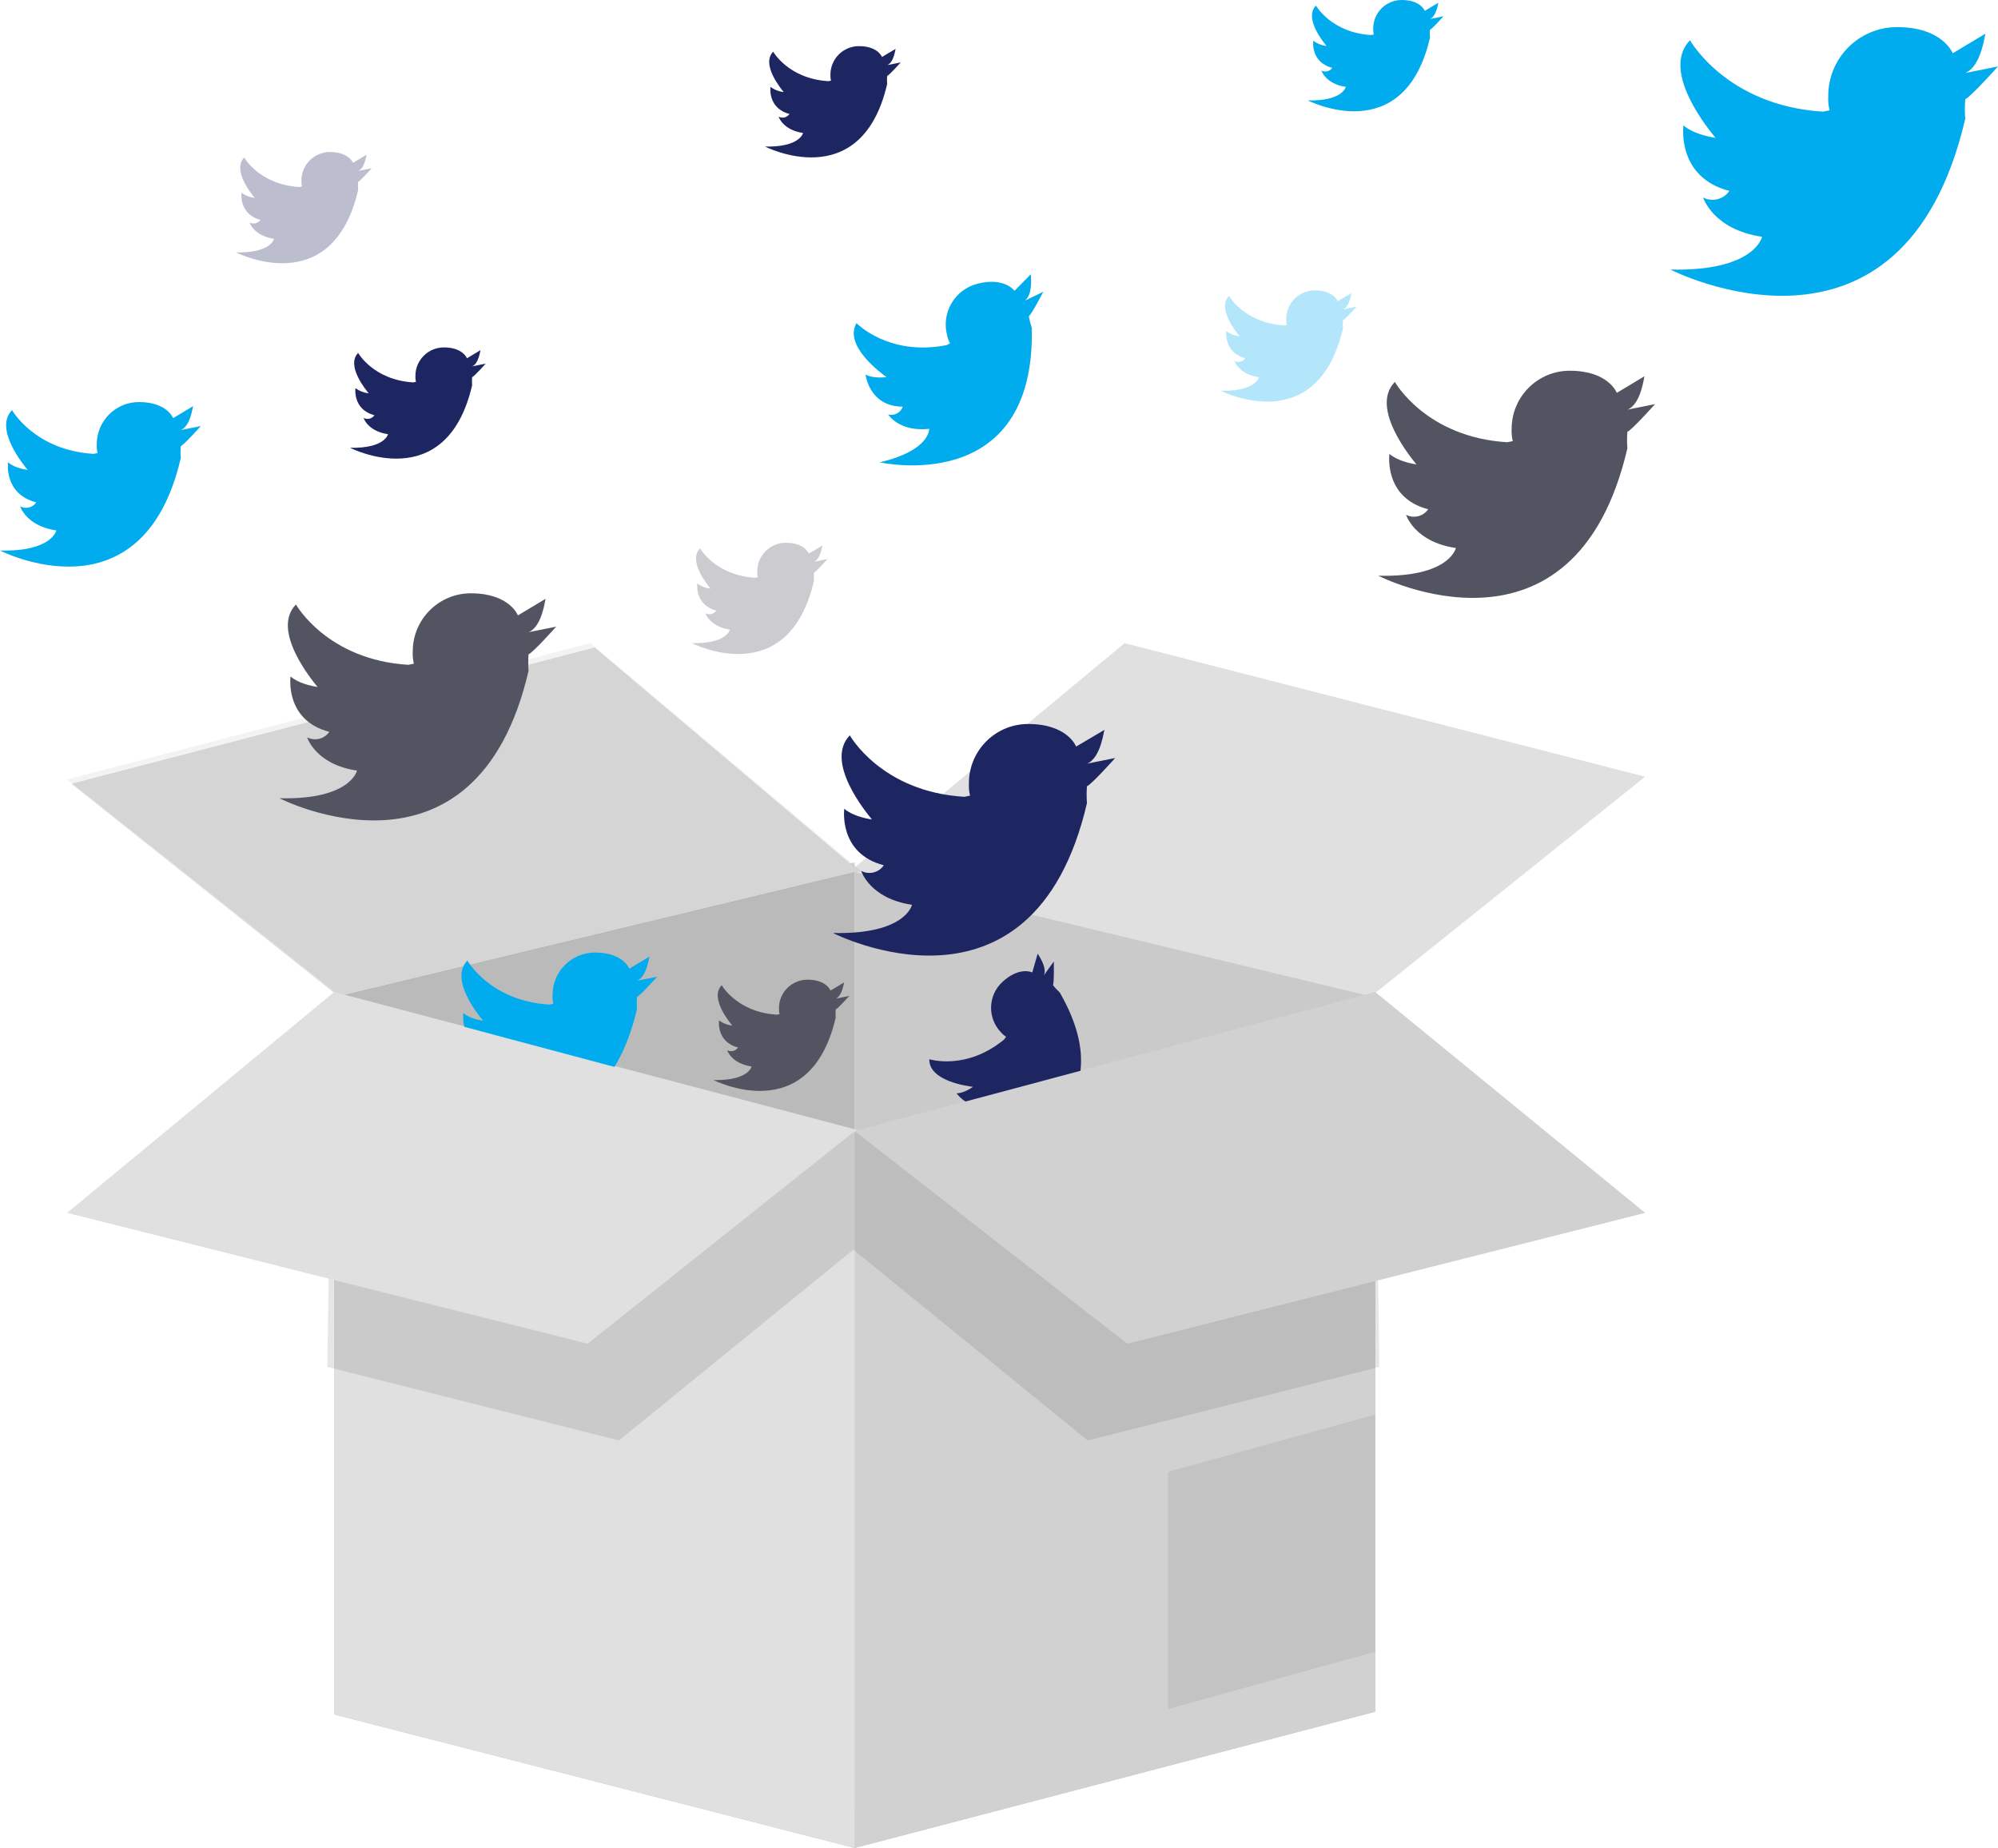
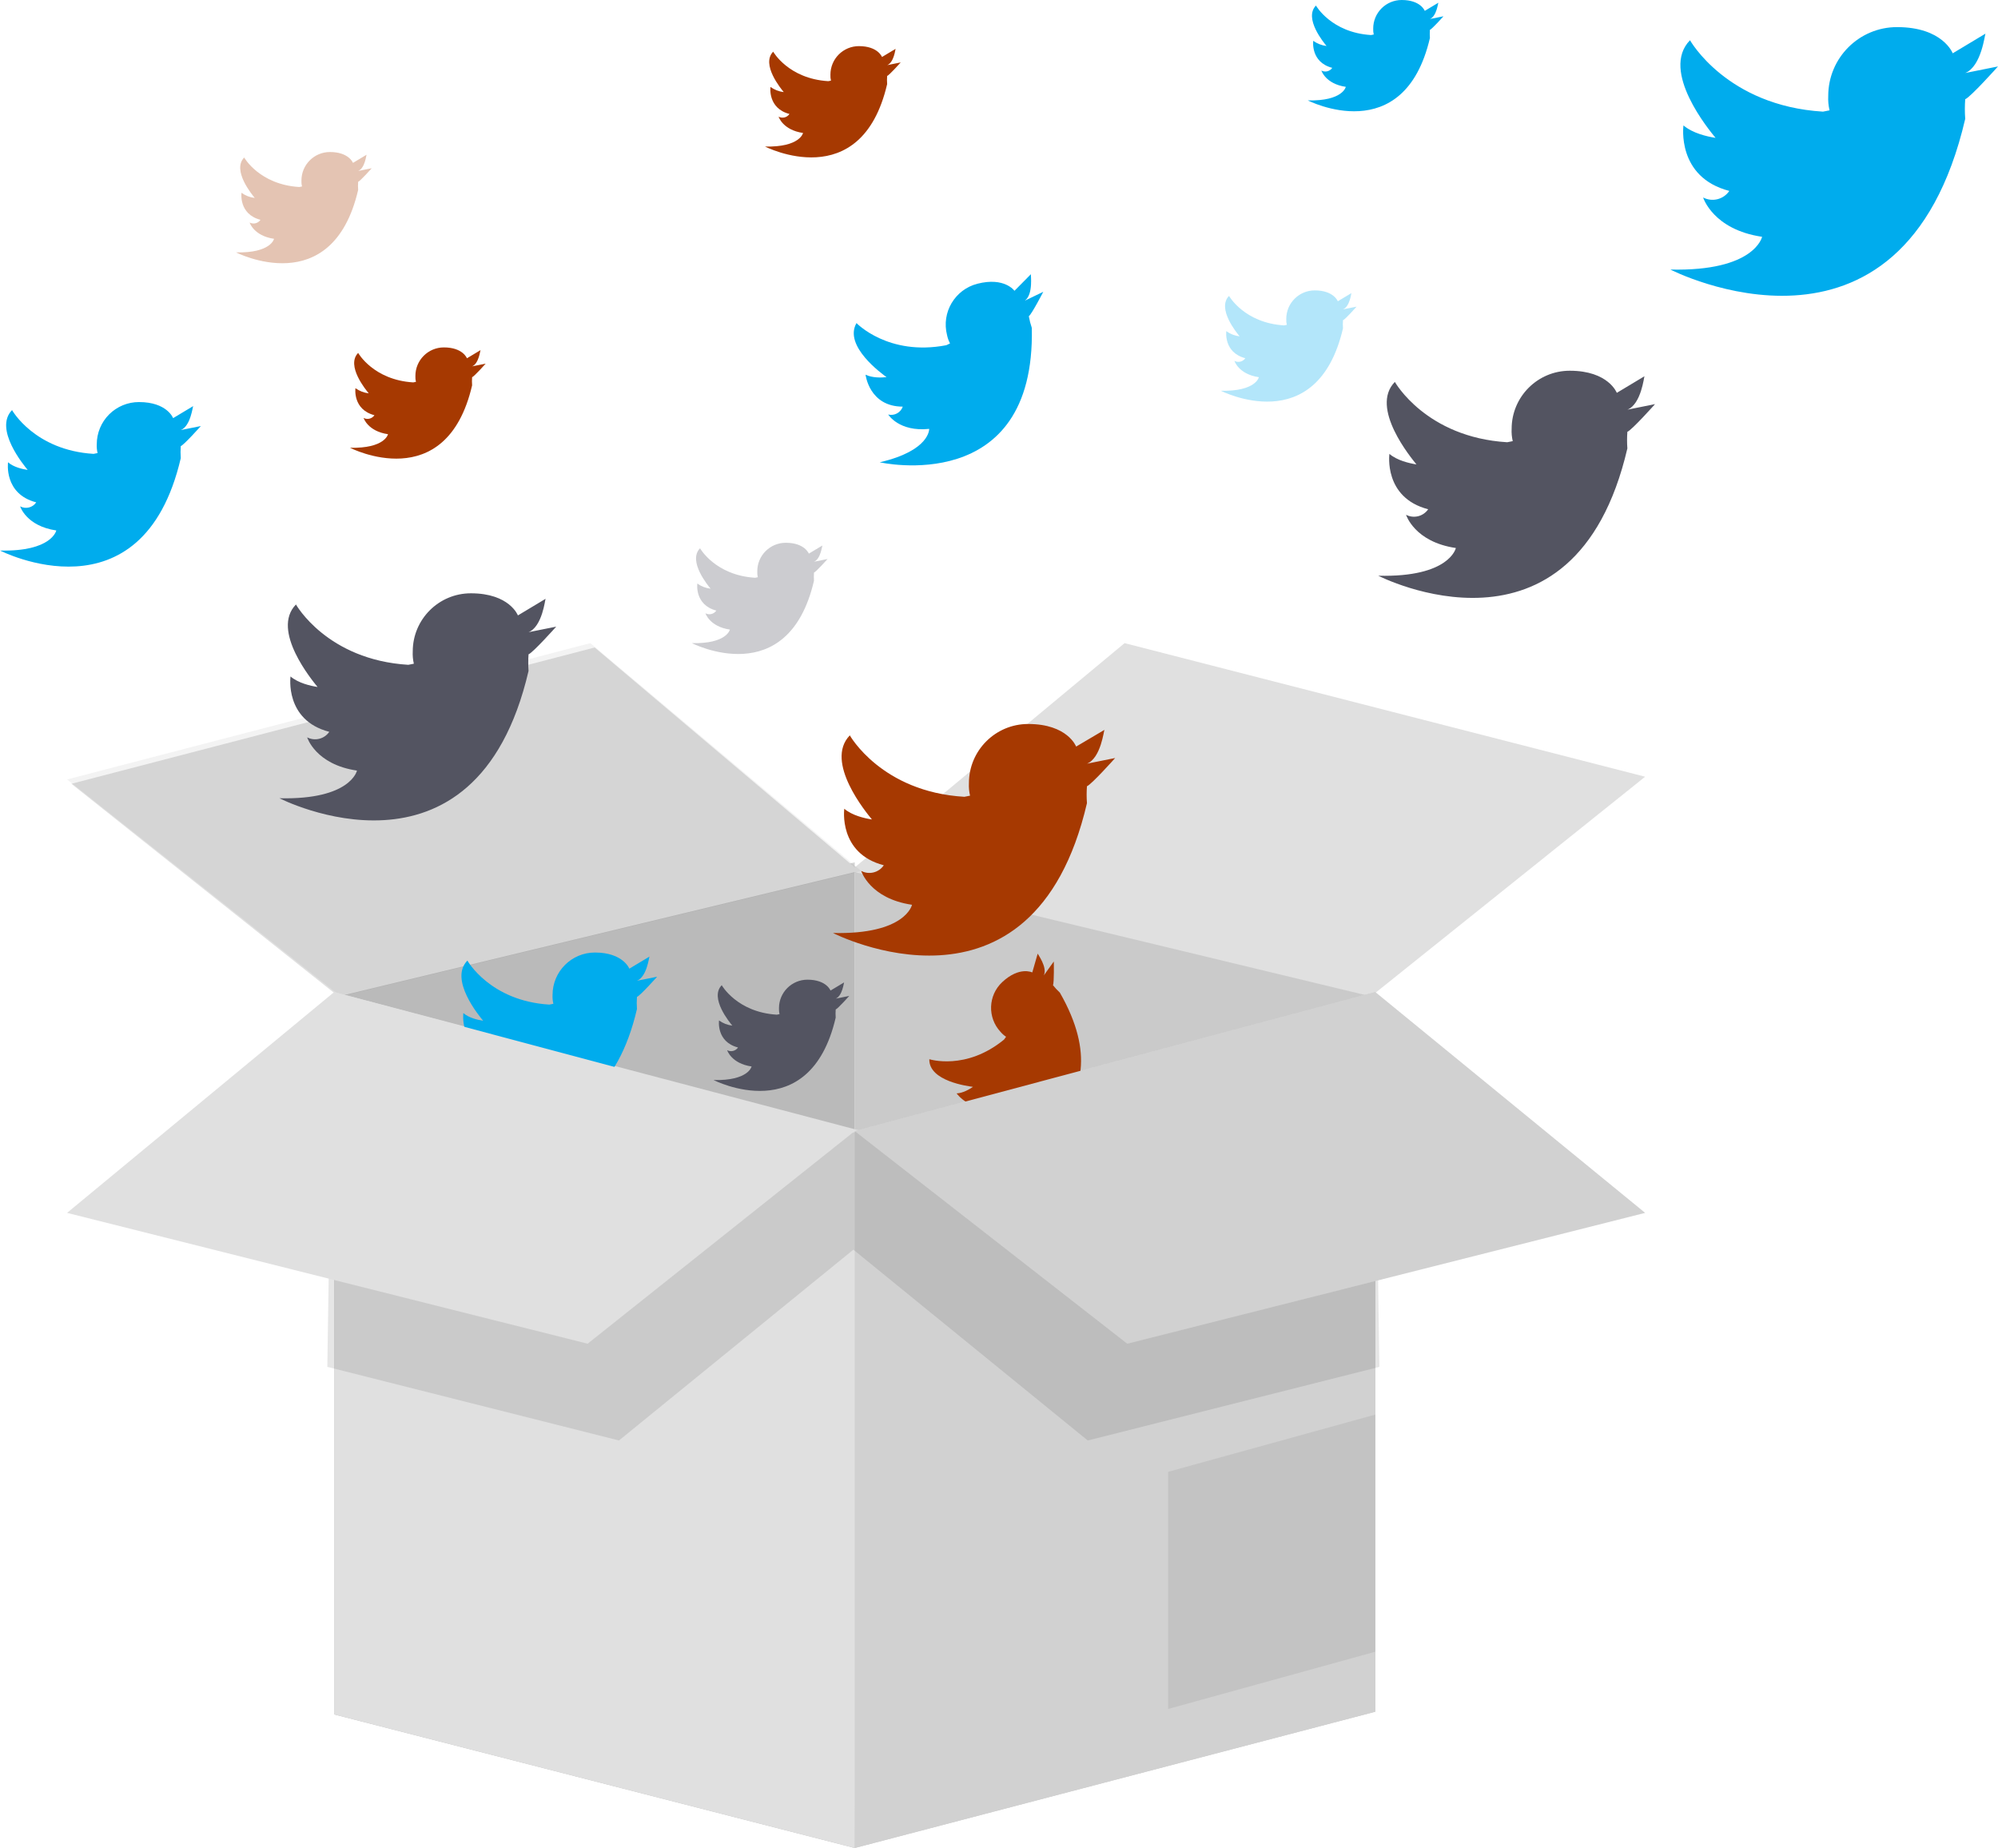
<svg xmlns="http://www.w3.org/2000/svg" id="5315dcf4-9ab7-45f5-a3d8-2e76525705db" data-name="Layer 1" width="813.15" height="752" viewBox="0 0 813.15 752">
  <polygon points="559.73 403.7 347.86 352.67 347.86 752 559.73 696.54 559.73 403.7" fill="#e0e0e0" />
  <polygon points="559.73 403.7 347.86 352.67 347.86 752 559.73 696.54 559.73 403.7" opacity="0.1" />
  <polygon points="135.99 403.7 347.86 352.67 347.86 752 135.99 697.65 135.99 403.7" fill="#e0e0e0" />
  <polygon points="135.99 401.93 347.86 350.91 347.86 752 135.99 697.65 135.99 401.93" opacity="0.17" />
  <polygon points="346.09 354.44 457.68 261.71 669.54 316.07 557.96 405.46 346.09 354.44" fill="#e0e0e0" />
  <polygon points="29.05 318.94 137.76 405.46 349.62 354.44 242.03 263.48 29.05 318.94" fill="#e0e0e0" />
  <polygon points="27.29 317.18 138.64 405.46 350.51 354.44 240.26 261.71 27.29 317.18" opacity="0.05" />
  <polygon points="135.99 403.7 135.99 697.65 347.86 752 350.72 460.27 135.99 403.7" fill="#e0e0e0" />
  <polygon points="559.73 696.54 347.86 752 347.86 460.27 559.73 403.7 559.73 696.54" fill="#e0e0e0" />
  <polygon points="559.73 696.54 347.86 752 347.86 460.27 559.73 403.7 559.73 696.54" opacity="0.07" />
  <polygon points="475.42 598.92 475.42 695.43 559.73 672.13 559.73 575.63 475.42 598.92" opacity="0.07" />
  <polygon points="133.22 556.22 251.91 586.17 347.31 508.52 347.31 460.82 135.44 407.58 133.22 556.22" opacity="0.1" />
  <polygon points="561.39 556.22 442.7 586.17 347.31 508.52 347.31 460.82 559.17 407.58 561.39 556.22" opacity="0.1" />
  <path d="M452.66,473.1l8.21-1.64s-6.9,7.72-8.21,8.21h0a33.05,33.05,0,0,0,0,4.93c-15.77,67.69-73.93,37.79-73.93,37.79,21.19.49,23-8.21,23-8.21-12.32-1.81-14.79-9.86-14.79-9.86a5.08,5.08,0,0,0,6.57-1.64c-13.31-3.45-11.5-16.43-11.5-16.43,2.3,2,5.91,2.79,8.05,3.12-1.48-1.81-14-16.76-6.41-24.48,0,0,9.2,16.43,33.35,17.91l1.64-.33a12.89,12.89,0,0,1-.33-3.61,17.25,17.25,0,0,1,17.25-17.25c11.5,0,14,6.57,14,6.57l8.21-4.93C457.59,463.24,456.77,471.46,452.66,473.1Z" transform="translate(-193.43 -74)" fill="#00aced" />
  <polygon points="135.99 403.7 27.29 493.55 239.15 546.79 347.86 460.27 135.99 403.7" fill="#e0e0e0" />
-   <path d="M618.25,470.91l4.06-5.65s.18,8.6-.34,9.65h0a27.47,27.47,0,0,0,2.79,3c28.77,50.08-23.53,64.86-23.53,64.86,13.16-11.71,9.33-18,9.33-18C602,530.62,596,527.12,596,527.12a4.22,4.22,0,0,0,3.06-4.72c-10,5.44-16.3-3.47-16.3-3.47,2.52-.1,5.18-1.65,6.66-2.66-1.92-.26-18-2.27-17.77-11.25,0,0,14.9,4.77,30.42-8l.81-1.13a10.71,10.71,0,0,1-2.25-2,14.33,14.33,0,0,1,.71-20.26c7-6.52,12.21-3.92,12.21-3.92l2.2-7.65C615.66,462.13,619.81,467.58,618.25,470.91Z" transform="translate(-193.43 -74)" fill="#1d2660" />
+   <path d="M618.25,470.91l4.06-5.65s.18,8.6-.34,9.65h0a27.47,27.47,0,0,0,2.79,3c28.77,50.08-23.53,64.86-23.53,64.86,13.16-11.71,9.33-18,9.33-18C602,530.62,596,527.12,596,527.12a4.22,4.22,0,0,0,3.06-4.72c-10,5.44-16.3-3.47-16.3-3.47,2.52-.1,5.18-1.65,6.66-2.66-1.92-.26-18-2.27-17.77-11.25,0,0,14.9,4.77,30.42-8l.81-1.13a10.71,10.71,0,0,1-2.25-2,14.33,14.33,0,0,1,.71-20.26c7-6.52,12.21-3.92,12.21-3.92l2.2-7.65C615.66,462.13,619.81,467.58,618.25,470.91Z" transform="translate(-193.43 -74)" fill="#a63901" />
  <polygon points="559.73 403.7 669.54 493.55 458.78 546.79 347.86 460.27 559.73 403.7" fill="#e0e0e0" />
  <polygon points="559.73 403.7 669.54 493.55 458.78 546.79 347.86 460.27 559.73 403.7" opacity="0.07" />
  <path d="M610.52,196.35l7.51-3.61s-4.74,9.15-5.89,9.95h0a32.88,32.88,0,0,0,1.22,4.75c1.53,69.12-61.9,54.68-61.9,54.68,20.54-4.76,20.13-13.6,20.13-13.6-12.32,1.3-16.68-5.84-16.68-5.84a5,5,0,0,0,5.93-3.21c-13.68,0-15.14-13-15.14-13,2.7,1.33,6.39,1.23,8.53,1-1.87-1.38-17.6-12.7-12.22-22,0,0,12.93,13.56,36.56,9l1.5-.72a12.82,12.82,0,0,1-1.21-3.4,17.16,17.16,0,0,1,12.36-20.89c11.08-2.84,15.08,2.88,15.08,2.88l6.7-6.78C612.83,185.63,614.07,193.75,610.52,196.35Z" transform="translate(-193.43 -74)" fill="#00aced" />
  <path d="M267,249l8.17-1.63s-6.86,7.68-8.17,8.17h0a32.88,32.88,0,0,0,0,4.9c-15.69,67.33-73.54,37.59-73.54,37.59,21.08.49,22.88-8.17,22.88-8.17-12.26-1.8-14.71-9.81-14.71-9.81a5,5,0,0,0,6.54-1.63C194.9,275,196.7,262.12,196.7,262.12c2.29,2,5.88,2.78,8,3.11-1.47-1.8-13.89-16.67-6.37-24.35,0,0,9.15,16.34,33.18,17.81l1.63-.33a12.82,12.82,0,0,1-.33-3.6A17.16,17.16,0,0,1,250,237.61c11.44,0,13.89,6.54,13.89,6.54l8.17-4.9C271.87,239.24,271.06,247.41,267,249Z" transform="translate(-193.43 -74)" fill="#00aced" />
  <path d="M993.24,103.71l13.33-2.67s-11.2,12.53-13.33,13.33h0a53.64,53.64,0,0,0,0,8c-25.6,109.85-120,61.32-120,61.32,34.39.8,37.33-13.33,37.33-13.33-20-2.93-24-16-24-16a8.24,8.24,0,0,0,10.66-2.67c-21.6-5.6-18.66-26.66-18.66-26.66,3.73,3.2,9.6,4.53,13.06,5.07-2.4-2.93-22.66-27.2-10.4-39.73,0,0,14.93,26.66,54.12,29.06l2.67-.53a20.92,20.92,0,0,1-.53-5.87,28,28,0,0,1,28-28c18.66,0,22.66,10.66,22.66,10.66l13.33-8C1001.24,87.71,999.91,101,993.24,103.71Z" transform="translate(-193.43 -74)" fill="#00aced" />
  <path d="M775.38,81.73l5.52-1.1s-4.64,5.19-5.52,5.52h0a22.21,22.21,0,0,0,0,3.31c-10.6,45.5-49.69,25.4-49.69,25.4,14.25.33,15.46-5.52,15.46-5.52-8.28-1.21-9.94-6.63-9.94-6.63a3.41,3.41,0,0,0,4.42-1.1c-8.94-2.32-7.73-11-7.73-11a11.48,11.48,0,0,0,5.41,2.1c-1-1.21-9.39-11.26-4.31-16.45,0,0,6.18,11,22.42,12l1.1-.22a8.66,8.66,0,0,1-.22-2.43A11.59,11.59,0,0,1,763.9,74c7.73,0,9.39,4.42,9.39,4.42l5.52-3.31C778.69,75.1,778.14,80.63,775.38,81.73Z" transform="translate(-193.43 -74)" fill="#00aced" />
  <path d="M524.71,302.58l5.52-1.1s-4.64,5.19-5.52,5.52h0a22.21,22.21,0,0,0,0,3.31c-10.6,45.5-49.69,25.4-49.69,25.4,14.25.33,15.46-5.52,15.46-5.52-8.28-1.21-9.94-6.63-9.94-6.63a3.41,3.41,0,0,0,4.42-1.1c-8.94-2.32-7.73-11-7.73-11a11.48,11.48,0,0,0,5.41,2.1c-1-1.21-9.39-11.26-4.31-16.45,0,0,6.18,11,22.42,12l1.1-.22a8.66,8.66,0,0,1-.22-2.43,11.59,11.59,0,0,1,11.59-11.59c7.73,0,9.39,4.42,9.39,4.42l5.52-3.31C528,296,527.47,301.48,524.71,302.58Z" transform="translate(-193.43 -74)" fill="#535461" opacity="0.3" />
  <path d="M740,199.89l5.52-1.1S740.93,204,740,204.3h0a22.21,22.21,0,0,0,0,3.31c-10.6,45.5-49.69,25.4-49.69,25.4,14.25.33,15.46-5.52,15.46-5.52-8.28-1.21-9.94-6.63-9.94-6.63a3.41,3.41,0,0,0,4.42-1.1c-8.94-2.32-7.73-11-7.73-11a11.48,11.48,0,0,0,5.41,2.1c-1-1.21-9.39-11.26-4.31-16.45,0,0,6.18,11,22.42,12l1.1-.22a8.66,8.66,0,0,1-.22-2.43,11.59,11.59,0,0,1,11.59-11.59c7.73,0,9.39,4.42,9.39,4.42l5.52-3.31C743.36,193.26,742.8,198.78,740,199.89Z" transform="translate(-193.43 -74)" fill="#00aced" opacity="0.3" />
-   <path d="M635.8,384.76l11.48-2.3s-9.65,10.8-11.48,11.48h0a46.21,46.21,0,0,0,0,6.89c-22.05,94.63-103.36,52.83-103.36,52.83,29.63.69,32.16-11.48,32.16-11.48-17.23-2.53-20.67-13.78-20.67-13.78a7.1,7.1,0,0,0,9.19-2.3c-18.6-4.82-16.08-23-16.08-23,3.22,2.76,8.27,3.9,11.25,4.36-2.07-2.53-19.52-23.43-9-34.22,0,0,12.86,23,46.63,25l2.3-.46a18,18,0,0,1-.46-5.05,24.11,24.11,0,0,1,24.12-24.12c16.08,0,19.52,9.19,19.52,9.19L642.92,371C642.69,371,641.54,382.47,635.8,384.76Z" transform="translate(-193.43 -74)" fill="#1d2660" />
-   <path d="M554.52,100.5,560,99.4s-4.64,5.19-5.52,5.52h0a22.21,22.21,0,0,0,0,3.31c-10.6,45.5-49.69,25.4-49.69,25.4,14.25.33,15.46-5.52,15.46-5.52-8.28-1.21-9.94-6.63-9.94-6.63a3.41,3.41,0,0,0,4.42-1.1c-8.94-2.32-7.73-11-7.73-11a11.48,11.48,0,0,0,5.41,2.1c-1-1.21-9.39-11.26-4.31-16.45,0,0,6.18,11,22.42,12l1.1-.22a8.66,8.66,0,0,1-.22-2.43A11.59,11.59,0,0,1,543,92.77c7.73,0,9.39,4.42,9.39,4.42l5.52-3.31C557.84,93.88,557.29,99.4,554.52,100.5Z" transform="translate(-193.43 -74)" fill="#1d2660" />
-   <path d="M385.57,223.08l5.52-1.1s-4.64,5.19-5.52,5.52h0a22.21,22.21,0,0,0,0,3.31c-10.6,45.5-49.69,25.4-49.69,25.4,14.25.33,15.46-5.52,15.46-5.52-8.28-1.21-9.94-6.63-9.94-6.63a3.41,3.41,0,0,0,4.42-1.1c-8.94-2.32-7.73-11-7.73-11a11.48,11.48,0,0,0,5.41,2.1c-1-1.21-9.39-11.26-4.31-16.45,0,0,6.18,11,22.42,12l1.1-.22a8.66,8.66,0,0,1-.22-2.43,11.59,11.59,0,0,1,11.59-11.59c7.73,0,9.39,4.42,9.39,4.42l5.52-3.31C388.88,216.45,388.33,222,385.57,223.08Z" transform="translate(-193.43 -74)" fill="#1d2660" />
-   <path d="M339.19,143.57l5.52-1.1s-4.64,5.19-5.52,5.52h0a22.21,22.21,0,0,0,0,3.31c-10.6,45.5-49.69,25.4-49.69,25.4,14.25.33,15.46-5.52,15.46-5.52-8.28-1.21-9.94-6.63-9.94-6.63a3.41,3.41,0,0,0,4.42-1.1c-8.94-2.32-7.73-11-7.73-11a11.48,11.48,0,0,0,5.41,2.1c-1-1.21-9.39-11.26-4.31-16.45,0,0,6.18,11,22.42,12l1.1-.22a8.66,8.66,0,0,1-.22-2.43,11.59,11.59,0,0,1,11.59-11.59c7.73,0,9.39,4.42,9.39,4.42l5.52-3.31C342.5,136.94,342,142.47,339.19,143.57Z" transform="translate(-193.43 -74)" fill="#1d2660" opacity="0.3" />
+   <path d="M635.8,384.76l11.48-2.3s-9.65,10.8-11.48,11.48h0a46.21,46.21,0,0,0,0,6.89c-22.05,94.63-103.36,52.83-103.36,52.83,29.63.69,32.16-11.48,32.16-11.48-17.23-2.53-20.67-13.78-20.67-13.78a7.1,7.1,0,0,0,9.19-2.3c-18.6-4.82-16.08-23-16.08-23,3.22,2.76,8.27,3.9,11.25,4.36-2.07-2.53-19.52-23.43-9-34.22,0,0,12.86,23,46.63,25l2.3-.46a18,18,0,0,1-.46-5.05,24.11,24.11,0,0,1,24.12-24.12c16.08,0,19.52,9.19,19.52,9.19L642.92,371C642.69,371,641.54,382.47,635.8,384.76Z" transform="translate(-193.43 -74)" fill="#a63901" />
+   <path d="M554.52,100.5,560,99.4s-4.64,5.19-5.52,5.52h0a22.21,22.21,0,0,0,0,3.31c-10.6,45.5-49.69,25.4-49.69,25.4,14.25.33,15.46-5.52,15.46-5.52-8.28-1.21-9.94-6.63-9.94-6.63a3.41,3.41,0,0,0,4.42-1.1c-8.94-2.32-7.73-11-7.73-11a11.48,11.48,0,0,0,5.41,2.1c-1-1.21-9.39-11.26-4.31-16.45,0,0,6.18,11,22.42,12l1.1-.22a8.66,8.66,0,0,1-.22-2.43A11.59,11.59,0,0,1,543,92.77c7.73,0,9.39,4.42,9.39,4.42l5.52-3.31C557.84,93.88,557.29,99.4,554.52,100.5Z" transform="translate(-193.43 -74)" fill="#a63901" />
+   <path d="M385.57,223.08l5.52-1.1s-4.64,5.19-5.52,5.52h0a22.21,22.21,0,0,0,0,3.31c-10.6,45.5-49.69,25.4-49.69,25.4,14.25.33,15.46-5.52,15.46-5.52-8.28-1.21-9.94-6.63-9.94-6.63a3.41,3.41,0,0,0,4.42-1.1c-8.94-2.32-7.73-11-7.73-11a11.48,11.48,0,0,0,5.41,2.1c-1-1.21-9.39-11.26-4.31-16.45,0,0,6.18,11,22.42,12l1.1-.22a8.66,8.66,0,0,1-.22-2.43,11.59,11.59,0,0,1,11.59-11.59c7.73,0,9.39,4.42,9.39,4.42l5.52-3.31C388.88,216.45,388.33,222,385.57,223.08Z" transform="translate(-193.43 -74)" fill="#a63901" />
+   <path d="M339.19,143.57l5.52-1.1s-4.64,5.19-5.52,5.52h0a22.21,22.21,0,0,0,0,3.31c-10.6,45.5-49.69,25.4-49.69,25.4,14.25.33,15.46-5.52,15.46-5.52-8.28-1.21-9.94-6.63-9.94-6.63a3.41,3.41,0,0,0,4.42-1.1c-8.94-2.32-7.73-11-7.73-11a11.48,11.48,0,0,0,5.41,2.1c-1-1.21-9.39-11.26-4.31-16.45,0,0,6.18,11,22.42,12l1.1-.22a8.66,8.66,0,0,1-.22-2.43,11.59,11.59,0,0,1,11.59-11.59c7.73,0,9.39,4.42,9.39,4.42l5.52-3.31C342.5,136.94,342,142.47,339.19,143.57Z" transform="translate(-193.43 -74)" fill="#a63901" opacity="0.3" />
  <path d="M533.54,480.37l5.52-1.1s-4.64,5.19-5.52,5.52h0a22.21,22.21,0,0,0,0,3.31c-10.6,45.5-49.69,25.4-49.69,25.4,14.25.33,15.46-5.52,15.46-5.52-8.28-1.21-9.94-6.63-9.94-6.63a3.41,3.41,0,0,0,4.42-1.1c-8.94-2.32-7.73-11-7.73-11a11.48,11.48,0,0,0,5.41,2.1c-1-1.21-9.39-11.26-4.31-16.45,0,0,6.18,11,22.42,12l1.1-.22a8.66,8.66,0,0,1-.22-2.43,11.59,11.59,0,0,1,11.59-11.59c7.73,0,9.39,4.42,9.39,4.42l5.52-3.31C536.86,473.75,536.3,479.27,533.54,480.37Z" transform="translate(-193.43 -74)" fill="#535461" />
  <path d="M855.77,240.7,867,238.45s-9.46,10.59-11.26,11.26h0a45.32,45.32,0,0,0,0,6.76c-21.63,92.81-101.37,51.81-101.37,51.81C783.46,309,785.94,297,785.94,297c-16.9-2.48-20.27-13.52-20.27-13.52a7,7,0,0,0,9-2.25c-18.25-4.73-15.77-22.53-15.77-22.53,3.15,2.7,8.11,3.83,11,4.28-2-2.48-19.15-23-8.79-33.57,0,0,12.62,22.53,45.73,24.55l2.25-.45a17.67,17.67,0,0,1-.45-5,23.65,23.65,0,0,1,23.65-23.65c15.77,0,19.15,9,19.15,9l11.26-6.76C862.53,227.18,861.4,238.45,855.77,240.7Z" transform="translate(-193.43 -74)" fill="#535461" />
  <path d="M408.54,331.25,419.8,329s-9.46,10.59-11.26,11.26h0a45.32,45.32,0,0,0,0,6.76c-21.63,92.81-101.37,51.81-101.37,51.81,29.06.68,31.54-11.26,31.54-11.26-16.9-2.48-20.27-13.52-20.27-13.52a7,7,0,0,0,9-2.25c-18.25-4.73-15.77-22.53-15.77-22.53,3.15,2.7,8.11,3.83,11,4.28-2-2.48-19.15-23-8.79-33.57,0,0,12.62,22.53,45.73,24.55l2.25-.45a17.67,17.67,0,0,1-.45-5,23.65,23.65,0,0,1,23.65-23.65c15.77,0,19.15,9,19.15,9l11.26-6.76C415.3,317.73,414.17,329,408.54,331.25Z" transform="translate(-193.43 -74)" fill="#535461" />
</svg>
